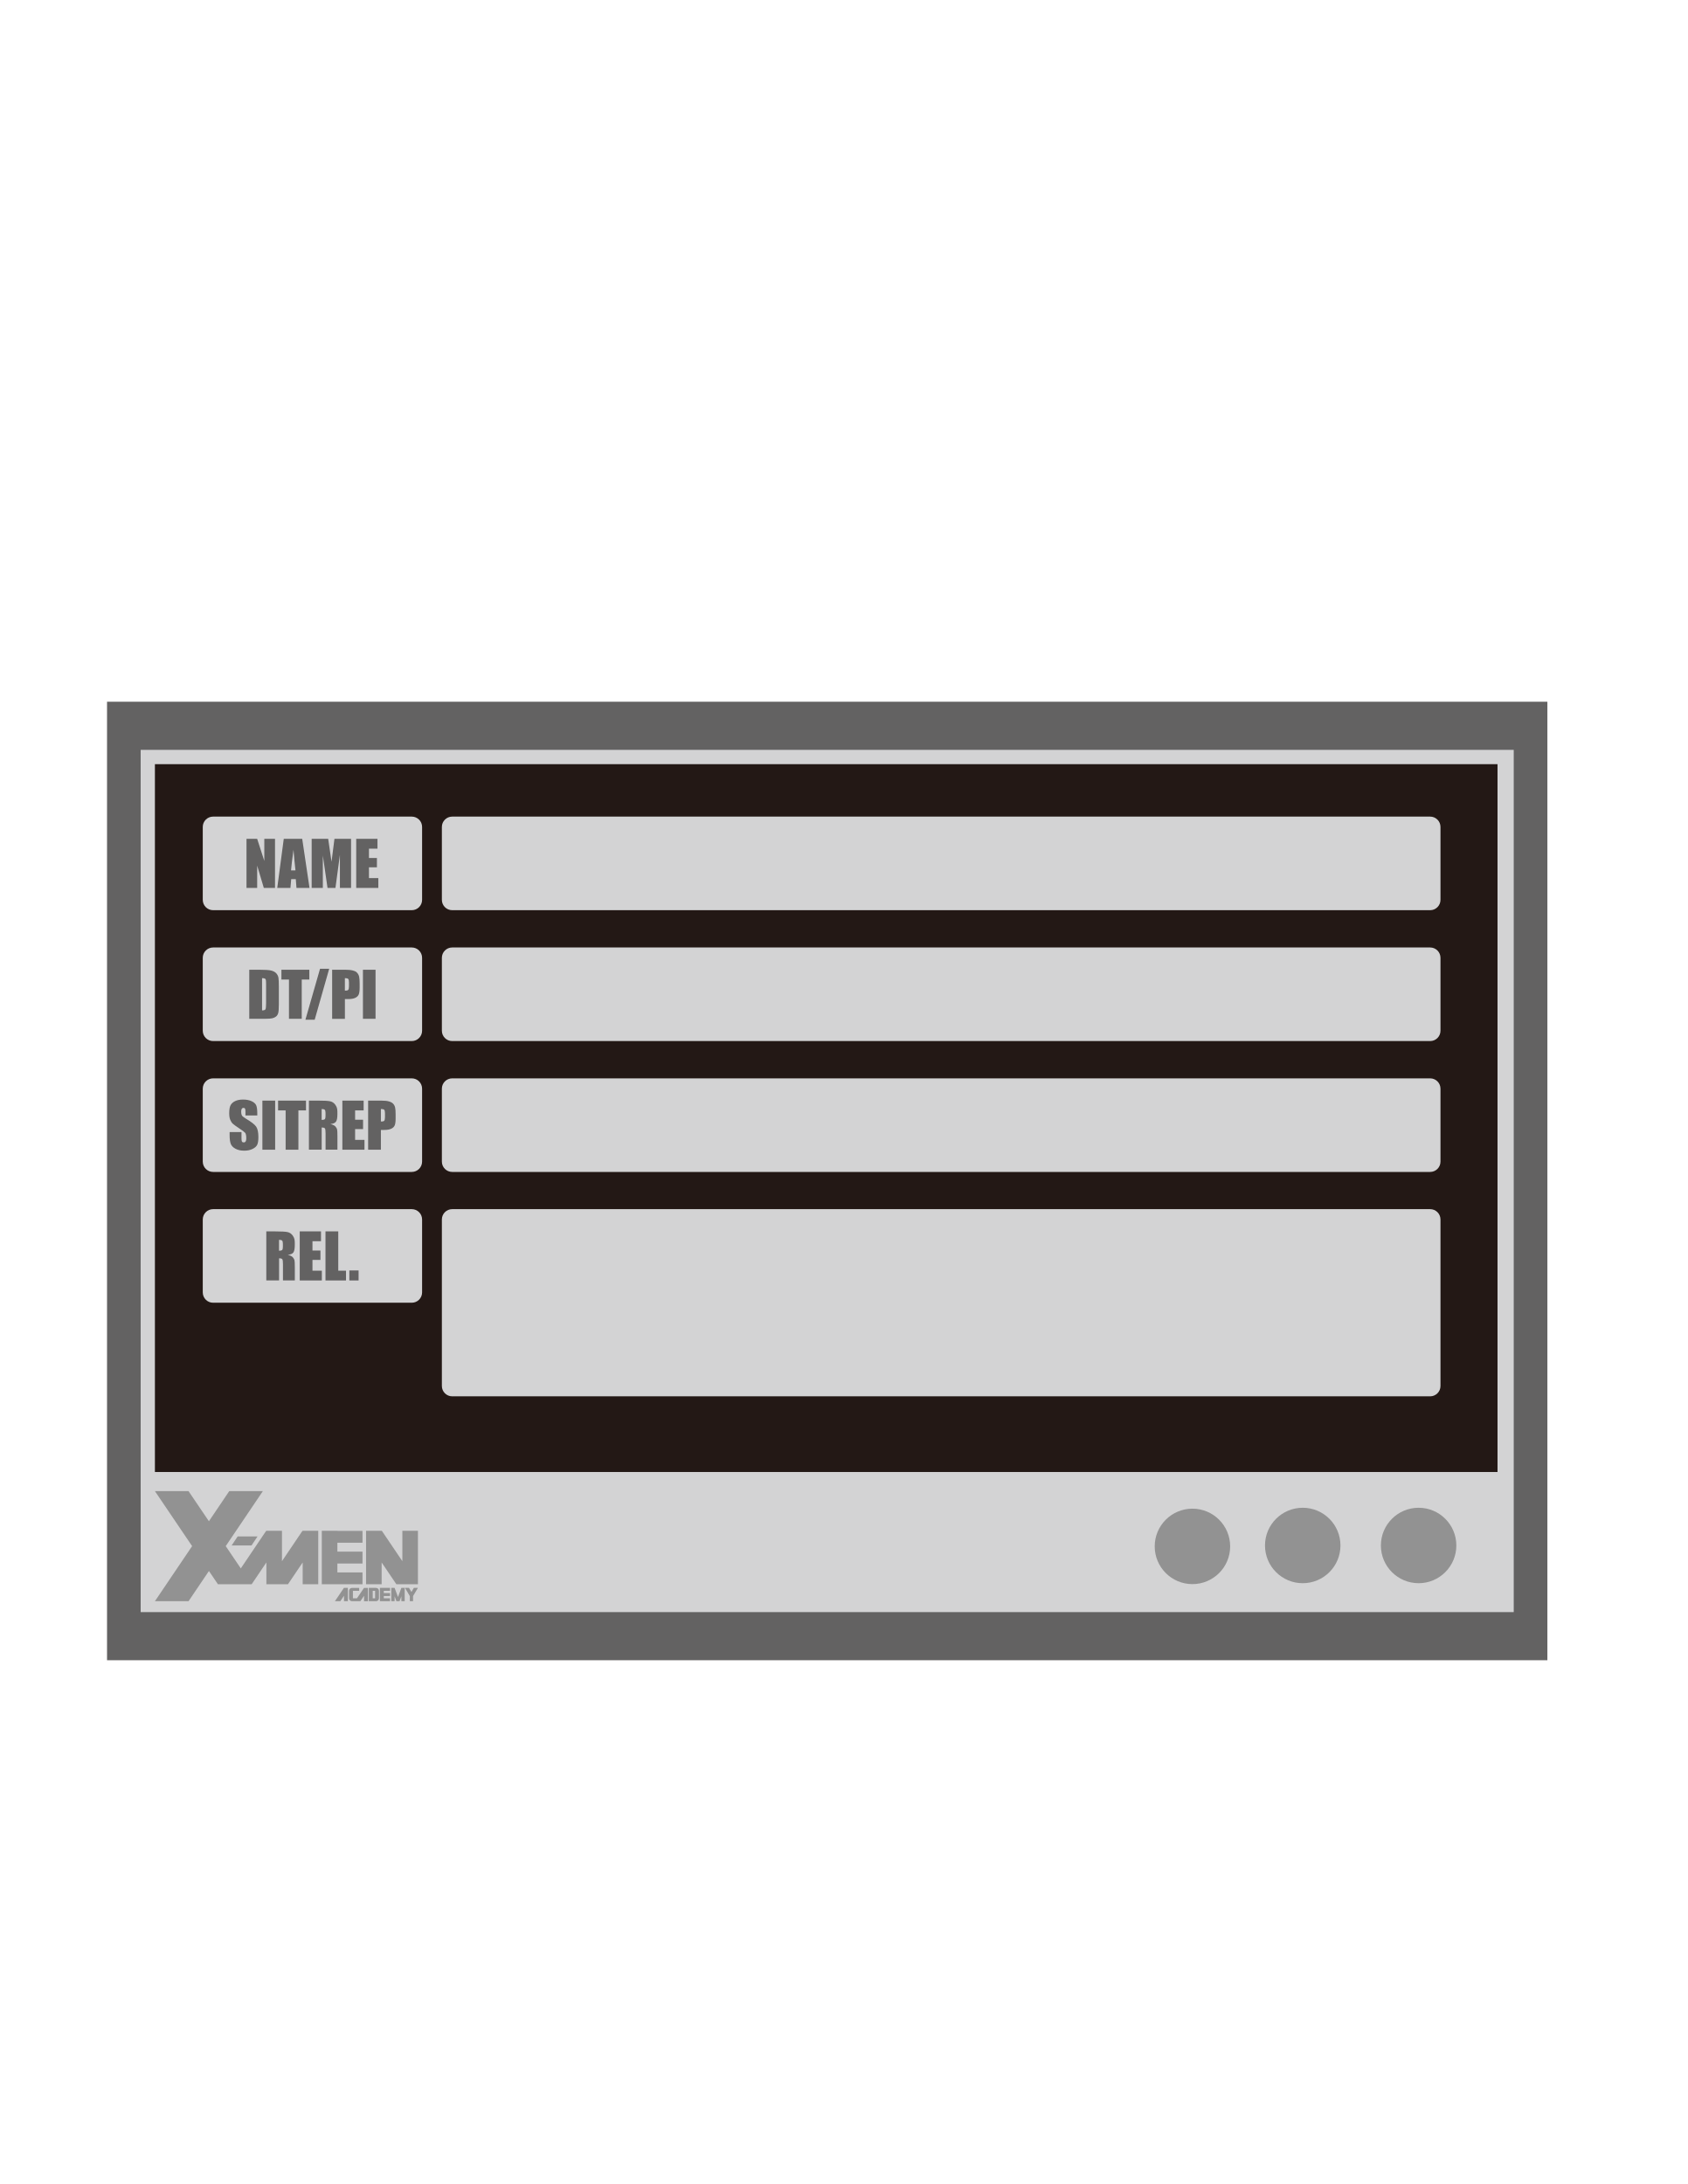
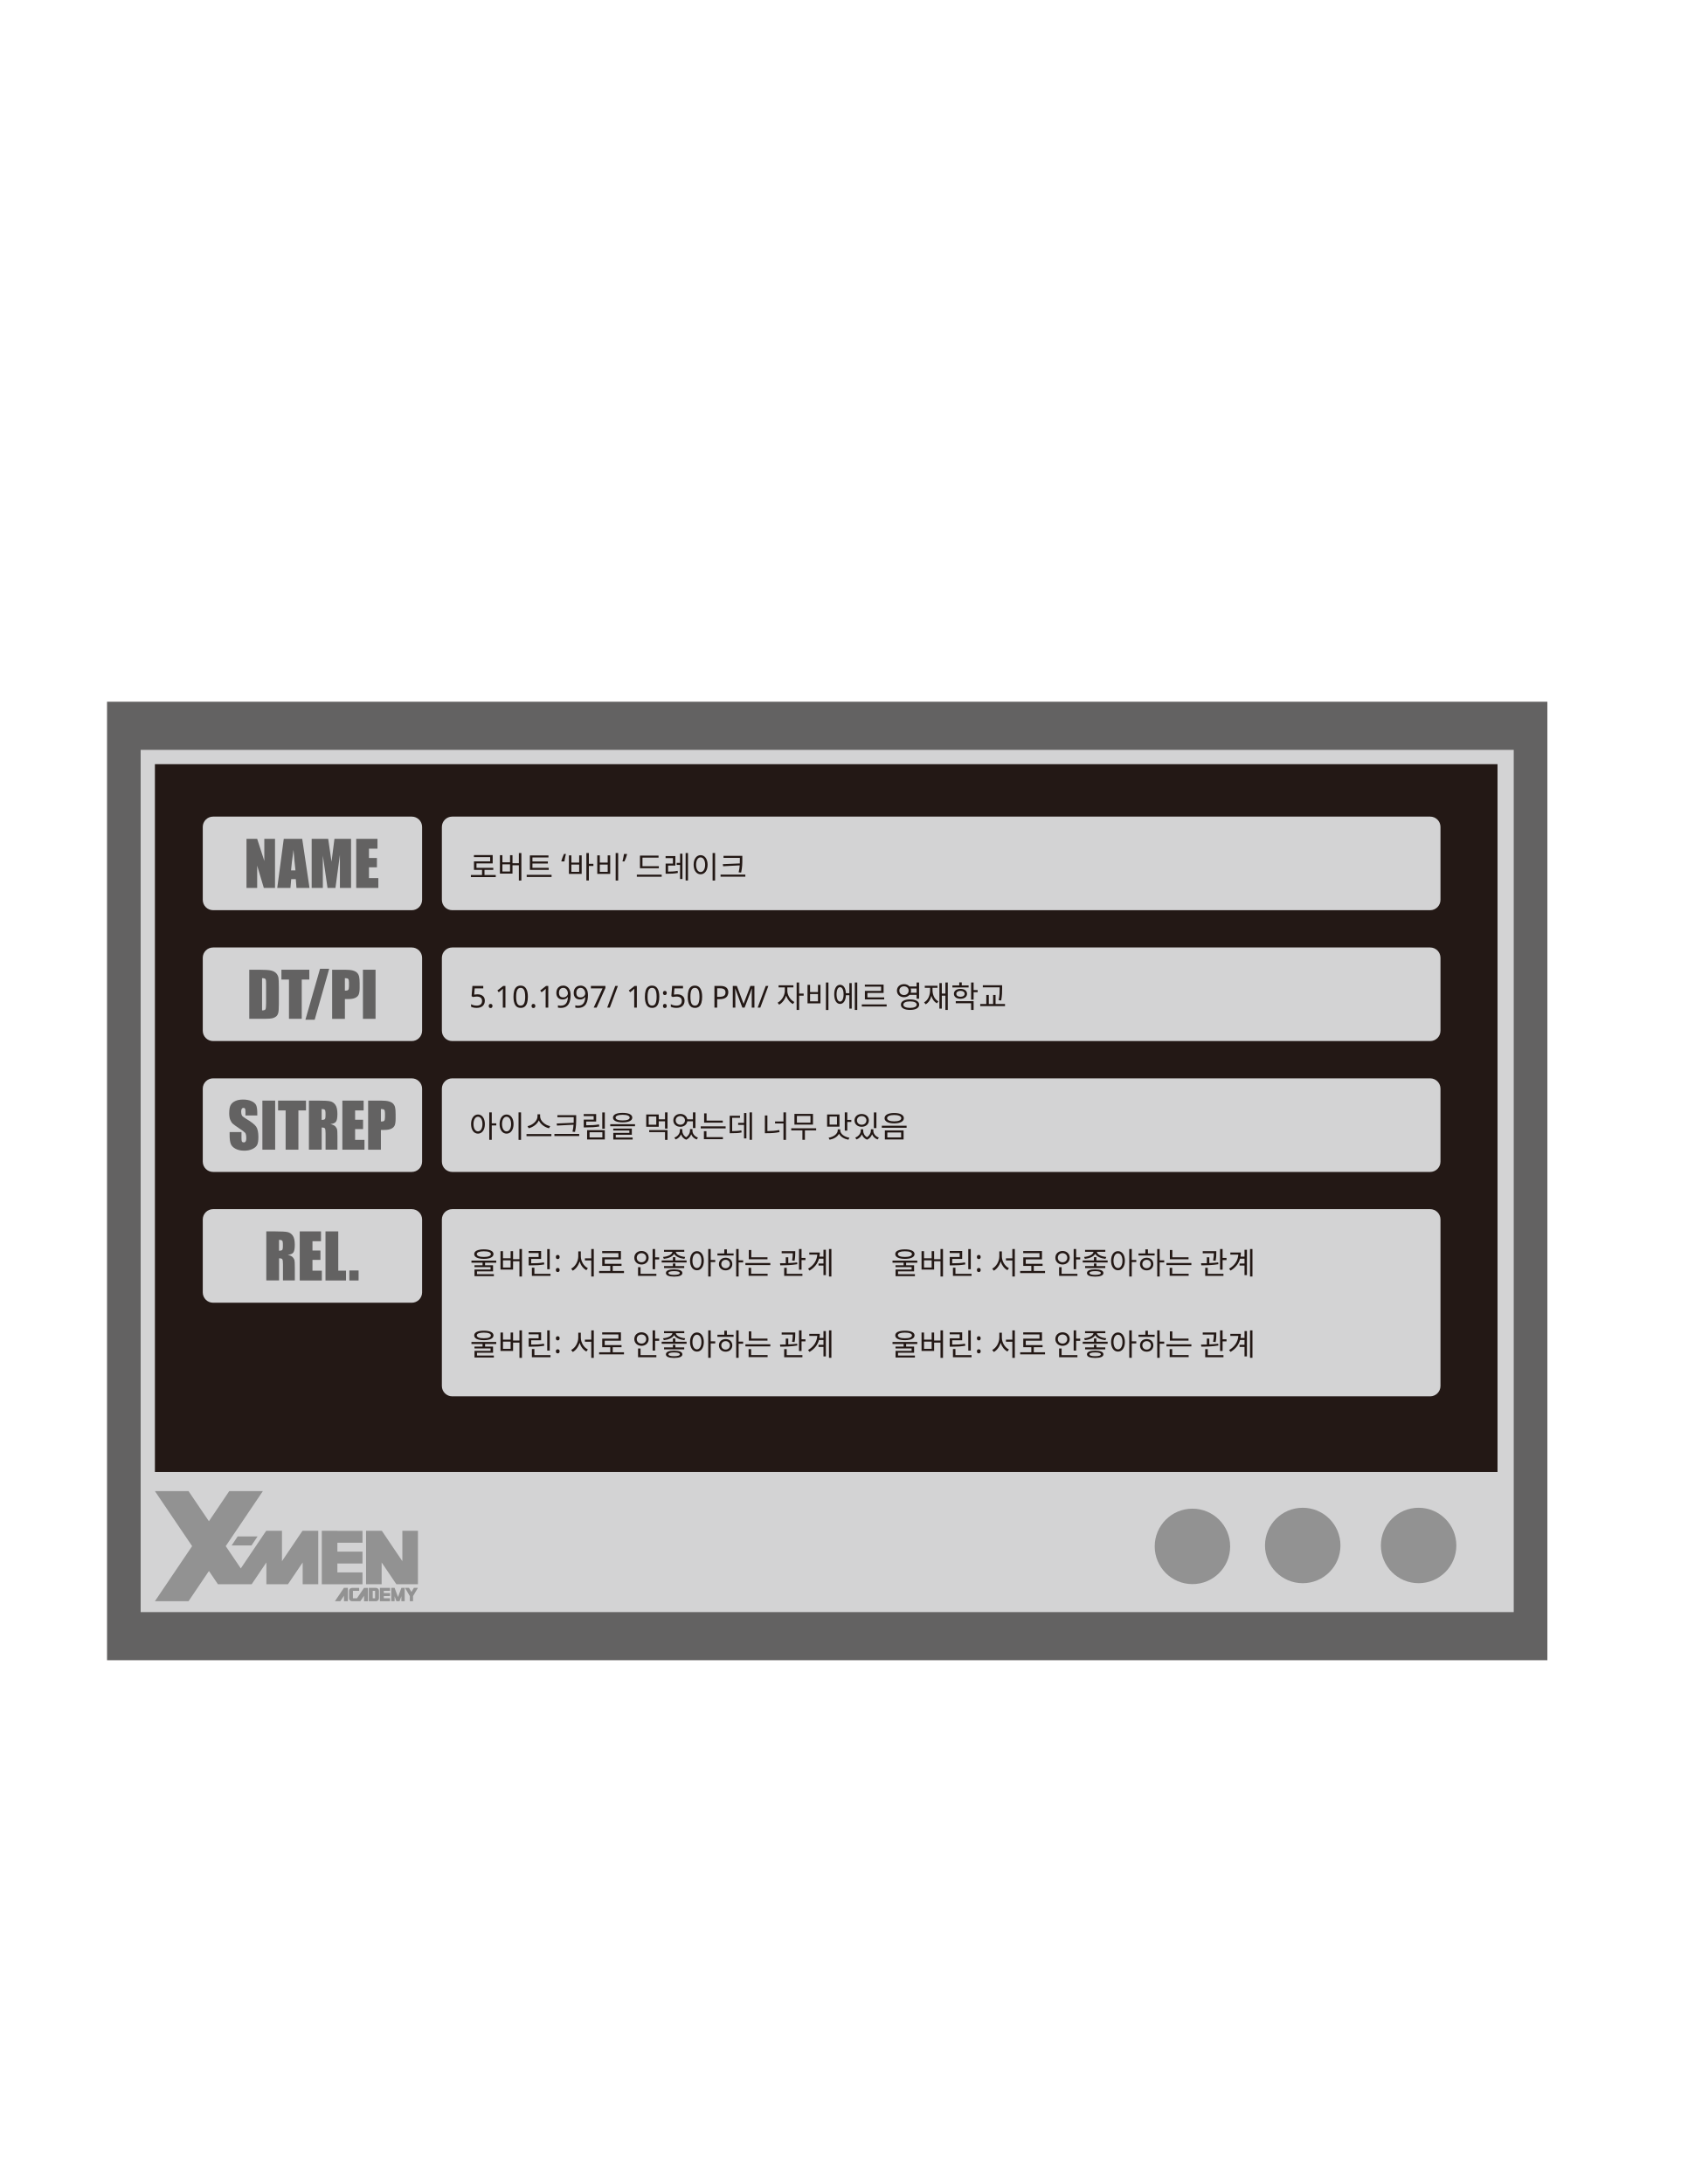
- <svg xmlns="http://www.w3.org/2000/svg" id="_레이어_1" data-name="레이어_1" viewBox="0 0 612 792">
+ <svg xmlns="http://www.w3.org/2000/svg" id="_레이어_1" data-name="레이어_1" version="1.1" viewBox="0 0 612 792">
  <defs>
-     <style>.st0{fill:#d3d3d4}.st2{fill:#929292}.st3{fill:#636262}</style>
+     <style>
+       .st0 {
+         font-family: NanumGothicExtraBold, NanumGothic;
+         font-size: 11px;
+       }
+ 
+       .st0, .st1 {
+         fill: #231815;
+       }
+ 
+       .st2 {
+         fill: #d3d3d4;
+       }
+ 
+       .st3 {
+         fill: #929292;
+       }
+ 
+       .st4 {
+         fill: #636262;
+       }
+     </style>
  </defs>
-   <path d="M38.81 254.47h522.26v347.59H38.81z" class="st3" />
-   <path d="M51 271.93h497.87v312.68H51z" class="st0" />
-   <path d="m109.75 555.2-.09-.05-7.42 10.99v-11.02h-5.65v.08l-.09-.05-9.19 13.61-5.46-8.08 13.46-19.94H83.12l-7.37 10.92-7.39-10.92H56.17l13.49 19.94-13.49 19.98h12.19l7.4-10.96 3.26 4.81h12.23l5.34-7.91v7.91h7.82l5.34-7.91v7.91h5.65v-19.39h-5.65zM145.89 555.12v11.02l-7.42-10.99-.09.05v-.08h-5.65v19.39h5.65v-7.91l5.34 7.91h7.82v-19.39zM131.44 574.51v-4.3h-9.11v-3.23h9.11v-4.3h-9.11v-3.23h9.11v-4.3h-9.11v-.03h-5.65v19.39h14.76" class="st2" />
-   <path d="m91.19 560.45 2.2-3.29h-7.21l-2.19 3.29zM124.73 575.84l-.03-.01-3.26 4.83h1.96l1.33-1.98v1.98h1.41v-4.84h-1.41zM132 575.84h-.02l-2.54 3.75h-1.47v-2.69h2.27v-1.07h-2.61c-.59 0-1.07.48-1.07 1.07v2.69c0 .59.48 1.07 1.07 1.07h3.04l1.33-1.97v1.98h1.41v-4.84H132v.02ZM136.34 575.82h-2.61v4.84h2.61c.59 0 1.07-.48 1.07-1.07v-2.69c0-.59-.48-1.07-1.07-1.07Zm-.33 3.77h-.86v-2.69h.86zM139.16 576.89h2.27v-1.07h-3.68v4.84h3.68v-1.07h-2.27v-.81h2.27v-1.07h-2.27zM145.54 575.82l-1.23 3.32-1.23-3.32h-1.2v4.84h1.2v-1.8l.66 1.8h1.13l.67-1.8v1.8h1.2v-4.84h-1.2M149.19 577.31l-.89-1.5h-1.47l1.77 2.99v1.86h1.17v-1.86l1.77-2.99h-1.47z" class="st2" />
-   <path d="M56.17 277.12h486.82V533.8H56.17z" style="fill:#231815" />
-   <circle cx="514.38" cy="560.45" r="13.68" class="st2" />
-   <circle cx="472.36" cy="560.45" r="13.68" class="st2" />
-   <circle cx="432.37" cy="560.78" r="13.68" class="st2" />
-   <rect width="362.09" height="33.94" x="160.22" y="296.13" class="st0" rx="3.75" ry="3.75" />
-   <rect width="79.53" height="33.94" x="73.52" y="296.13" class="st0" rx="3.75" ry="3.75" />
-   <path d="M99.72 304.2V322h-4.06l-2.41-8.09V322h-3.87v-17.8h3.87l2.59 8.01v-8.01h3.87ZM109.58 304.2l2.65 17.8h-4.73l-.25-3.2h-1.66l-.28 3.2h-4.78l2.36-17.8zm-2.45 11.44c-.23-2.02-.47-4.51-.71-7.47-.47 3.41-.77 5.9-.89 7.47h1.59ZM127.29 304.2V322h-4.04v-12.01L121.63 322h-2.87l-1.7-11.74V322h-4.05v-17.8H119c.18 1.07.36 2.33.55 3.78l.66 4.53 1.06-8.31zM129.15 304.2h7.72v3.56h-3.09v3.37h2.89v3.39h-2.89v3.91h3.4v3.56h-8.02v-17.8Z" class="st3" />
-   <rect width="362.09" height="33.94" x="160.22" y="343.59" class="st0" rx="3.75" ry="3.75" />
-   <rect width="79.53" height="33.94" x="73.52" y="343.59" class="st0" rx="3.75" ry="3.75" />
-   <path d="M90.4 351.66h3.46c2.24 0 3.75.1 4.53.31s1.39.54 1.8 1.01.67.99.77 1.57.15 1.71.15 3.39v6.23c0 1.6-.08 2.67-.23 3.2-.15.54-.41.96-.79 1.26s-.84.52-1.39.64-1.38.18-2.48.18h-5.84v-17.8Zm4.62 3.04v11.71c.67 0 1.08-.13 1.23-.4s.23-1 .23-2.18v-6.91c0-.81-.03-1.32-.08-1.55s-.17-.39-.35-.5-.53-.16-1.03-.16ZM112.16 351.66v3.56h-2.75v14.23h-4.63v-14.23h-2.74v-3.56h10.11ZM119.36 351.32l-5.26 18.48h-3.36l5.3-18.48h3.33ZM120.43 351.66h4.66q1.89 0 2.91.3c1.02.3 1.19.48 1.53.86.34.37.57.83.69 1.36s.18 1.35.18 2.47v1.55c0 1.14-.12 1.96-.35 2.48s-.67.92-1.29 1.2-1.45.42-2.46.42h-1.24v7.17h-4.63v-17.8Zm4.62 3.04v4.53c.13 0 .25.01.34.01.43 0 .72-.1.89-.31.16-.21.25-.64.25-1.3v-1.46c0-.61-.1-1-.29-1.19-.19-.18-.59-.27-1.19-.27ZM136.17 351.66v17.8h-4.57v-17.8z" class="st3" />
-   <rect width="362.09" height="33.94" x="160.22" y="391.05" class="st0" rx="3.75" ry="3.75" />
-   <rect width="362.09" height="67.88" x="160.22" y="438.48" class="st0" rx="3.75" ry="3.75" />
-   <rect width="79.53" height="33.94" x="73.52" y="391.05" class="st0" rx="3.75" ry="3.75" />
-   <path d="M93.3 404.51H89v-1.32c0-.62-.05-1.01-.16-1.18s-.29-.25-.55-.25c-.28 0-.49.11-.63.34s-.21.57-.21 1.03c0 .59.08 1.04.24 1.34.15.3.59.66 1.31 1.09 2.06 1.22 3.36 2.23 3.89 3.01s.8 2.05.8 3.79c0 1.27-.15 2.2-.44 2.8s-.87 1.1-1.72 1.51-1.84.61-2.97.61c-1.24 0-2.3-.23-3.17-.7-.88-.47-1.45-1.07-1.72-1.79-.27-.73-.41-1.75-.41-3.09v-1.17h4.3v2.17q0 1.005.18 1.29c.12.19.34.29.64.29s.54-.12.69-.36.23-.6.23-1.08c0-1.05-.14-1.73-.43-2.06-.29-.32-1.02-.86-2.17-1.62s-1.91-1.32-2.29-1.66c-.37-.34-.68-.82-.93-1.43s-.37-1.38-.37-2.33c0-1.36.17-2.36.52-2.99s.91-1.12 1.69-1.48 1.71-.53 2.81-.53c1.2 0 2.23.19 3.07.58q1.275.585 1.68 1.47c.27.59.41 1.59.41 3.01v.7ZM99.77 399.12v17.8h-4.63v-17.8zM110.95 399.12v3.56h-2.75v14.24h-4.63v-14.24h-2.74v-3.56h10.11ZM112 399.12h3.28c2.18 0 3.66.08 4.44.25q1.155.255 1.89 1.29c.735 1.035.73 1.8.73 3.31 0 1.38-.17 2.32-.52 2.79-.34.48-1.02.76-2.03.86.92.23 1.53.53 1.85.91s.51.73.59 1.05.12 1.2.12 2.63v4.69h-4.3v-5.91c0-.95-.08-1.54-.23-1.77s-.54-.34-1.18-.34v8.02h-4.63v-17.8Zm4.63 3.04v3.96c.52 0 .89-.07 1.09-.21.21-.14.31-.61.31-1.39v-.98q0-.84-.3-1.11c-.2-.18-.57-.26-1.1-.26ZM124.13 399.12h7.72v3.56h-3.09v3.38h2.89v3.39h-2.89v3.91h3.4v3.56h-8.02v-17.8ZM133.48 399.12h4.66q1.89 0 2.91.3c.68.2 1.19.48 1.53.86.34.37.57.83.69 1.36s.18 1.35.18 2.47v1.55c0 1.14-.12 1.96-.35 2.48s-.67.92-1.29 1.2-1.45.42-2.46.42h-1.24v7.17h-4.63v-17.8Zm4.63 3.04v4.53c.13 0 .25.01.34.01.43 0 .72-.1.89-.31.16-.21.25-.64.25-1.3v-1.46c0-.61-.1-1-.29-1.19-.19-.18-.59-.28-1.19-.28" class="st3" />
-   <rect width="79.53" height="33.94" x="73.52" y="438.48" class="st0" rx="3.75" ry="3.75" />
-   <path d="M96.55 446.55h3.28c2.18 0 3.66.08 4.44.25q1.155.255 1.89 1.29c.735 1.035.73 1.8.73 3.31 0 1.38-.17 2.32-.52 2.79-.34.48-1.02.76-2.03.86.92.23 1.53.53 1.85.91s.51.73.59 1.05.12 1.2.12 2.63v4.69h-4.3v-5.91c0-.95-.08-1.54-.23-1.77s-.54-.34-1.18-.34v8.02h-4.63v-17.8Zm4.62 3.05v3.96c.52 0 .89-.07 1.09-.21.21-.14.31-.61.31-1.39v-.98q0-.84-.3-1.11c-.2-.18-.57-.26-1.1-.26ZM108.67 446.55h7.72v3.56h-3.09v3.38h2.89v3.39h-2.89v3.91h3.4v3.56h-8.02v-17.8ZM122.65 446.55v14.24h2.81v3.56h-7.44v-17.8zM130.02 460.72v3.63h-3.35v-3.63z" class="st3" />
+   <rect class="st4" x="38.81" y="254.47" width="522.26" height="347.59" />
+   <rect class="st2" x="51" y="271.93" width="497.87" height="312.68" />
+   <g>
+     <polygon class="st3" points="109.75 555.2 109.66 555.15 102.24 566.14 102.24 555.12 96.59 555.12 96.59 555.2 96.5 555.15 87.31 568.76 81.85 560.68 95.31 540.74 83.12 540.74 75.75 551.66 68.36 540.74 56.17 540.74 69.66 560.68 56.17 580.66 68.36 580.66 75.76 569.7 79.02 574.51 83.43 574.51 91.21 574.51 91.25 574.51 96.59 566.6 96.59 574.51 102.24 574.51 104.41 574.51 109.75 566.6 109.75 574.51 115.4 574.51 115.4 555.12 109.75 555.12 109.75 555.2" />
+     <polygon class="st3" points="145.89 555.12 145.89 566.14 138.47 555.15 138.38 555.2 138.38 555.12 132.73 555.12 132.73 574.51 138.38 574.51 138.38 566.6 143.72 574.51 145.89 574.51 151.54 574.51 151.54 555.12 145.89 555.12" />
+     <polygon class="st3" points="131.44 574.51 131.44 570.21 122.33 570.21 122.33 566.98 131.44 566.98 131.44 562.68 122.33 562.68 122.33 559.45 131.44 559.45 131.44 555.15 122.33 555.15 122.33 555.12 116.68 555.12 116.68 574.51 116.71 574.51 122.33 574.51 131.44 574.51" />
+     <polygon class="st3" points="91.19 560.45 93.39 557.16 86.18 557.16 83.99 560.45 91.19 560.45" />
+     <polygon class="st3" points="124.73 575.84 124.7 575.83 121.44 580.66 123.4 580.66 124.73 578.68 124.73 580.66 126.14 580.66 126.14 575.82 124.73 575.82 124.73 575.84" />
+     <path class="st3" d="M132,575.84h-.02s-2.54,3.75-2.54,3.75h-1.47v-2.69h2.27v-1.07h-2.61c-.59,0-1.07.48-1.07,1.07v2.69c0,.59.48,1.07,1.07,1.07h2.61s.43,0,.43,0l1.33-1.97v1.98h1.41v-4.84h-1.41v.02Z" />
+     <path class="st3" d="M136.34,575.82h-2.61v4.84h2.61c.59,0,1.07-.48,1.07-1.07v-2.69c0-.59-.48-1.07-1.07-1.07ZM136.01,579.59h-.86v-2.69h.86v2.69Z" />
+     <polygon class="st3" points="139.16 576.89 141.43 576.89 141.43 575.82 139.16 575.82 137.75 575.82 137.75 575.82 137.75 580.66 137.75 580.66 139.16 580.66 141.43 580.66 141.43 579.59 139.16 579.59 139.16 578.78 141.43 578.78 141.43 577.71 139.16 577.71 139.16 576.89" />
+     <polygon class="st3" points="145.54 575.82 144.31 579.14 143.08 575.82 141.94 575.82 141.88 575.82 141.88 580.66 143.08 580.66 143.08 578.86 143.74 580.66 144.87 580.66 145.54 578.86 145.54 580.66 146.74 580.66 146.74 575.82 146.67 575.82 145.54 575.82" />
+     <polygon class="st3" points="149.19 577.31 148.3 575.81 146.83 575.81 148.6 578.8 148.6 580.66 149.77 580.66 149.77 578.8 151.54 575.81 150.07 575.81 149.19 577.31" />
+   </g>
+   <rect class="st1" x="56.17" y="277.12" width="486.82" height="256.68" />
+   <circle class="st3" cx="514.38" cy="560.45" r="13.68" />
+   <circle class="st3" cx="472.36" cy="560.45" r="13.68" />
+   <circle class="st3" cx="432.37" cy="560.78" r="13.68" />
+   <rect class="st2" x="160.22" y="296.13" width="362.09" height="33.94" rx="3.75" ry="3.75" />
+   <g>
+     <rect class="st2" x="73.52" y="296.13" width="79.53" height="33.94" rx="3.75" ry="3.75" />
+     <g>
+       <path class="st4" d="M99.72,304.2v17.8h-4.06l-2.41-8.09v8.09h-3.87v-17.8h3.87l2.59,8.01v-8.01h3.87Z" />
+       <path class="st4" d="M109.58,304.2l2.65,17.8h-4.73l-.25-3.2h-1.66l-.28,3.2h-4.78l2.36-17.8h6.69ZM107.13,315.64c-.23-2.02-.47-4.51-.71-7.47-.47,3.41-.77,5.9-.89,7.47h1.59Z" />
+       <path class="st4" d="M127.29,304.2v17.8h-4.04v-12.01s-1.62,12.01-1.62,12.01h-2.87l-1.7-11.74v11.74h-4.05v-17.8h5.99c.18,1.07.36,2.33.55,3.78l.66,4.53,1.06-8.31h6.02Z" />
+       <path class="st4" d="M129.15,304.2h7.72v3.56h-3.09v3.37h2.89v3.39h-2.89v3.91h3.4v3.56h-8.02v-17.8Z" />
+     </g>
+   </g>
+   <rect class="st2" x="160.22" y="343.59" width="362.09" height="33.94" rx="3.75" ry="3.75" />
+   <g>
+     <rect class="st2" x="73.52" y="343.59" width="79.53" height="33.94" rx="3.75" ry="3.75" />
+     <g>
+       <path class="st4" d="M90.4,351.66h3.46c2.24,0,3.75.1,4.53.31s1.39.54,1.8,1.01c.41.47.67.99.77,1.57s.15,1.71.15,3.39v6.23c0,1.6-.08,2.67-.23,3.2-.15.54-.41.96-.79,1.26s-.84.52-1.39.64c-.55.12-1.38.18-2.48.18h-5.84v-17.8ZM95.02,354.7v11.71c.67,0,1.08-.13,1.23-.4s.23-1,.23-2.18v-6.91c0-.81-.03-1.32-.08-1.55s-.17-.39-.35-.5c-.18-.11-.53-.16-1.03-.16Z" />
+       <path class="st4" d="M112.16,351.66v3.56h-2.75v14.23h-4.63v-14.23h-2.74v-3.56h10.11Z" />
+       <path class="st4" d="M119.36,351.32l-5.26,18.48h-3.36l5.3-18.48h3.33Z" />
+       <path class="st4" d="M120.43,351.66h4.66c1.26,0,2.23.1,2.91.3s1.19.48,1.53.86c.34.37.57.83.69,1.36.12.53.18,1.35.18,2.47v1.55c0,1.14-.12,1.96-.35,2.48-.23.52-.67.92-1.29,1.2s-1.45.42-2.46.42h-1.24v7.17h-4.63v-17.8ZM125.05,354.7v4.53c.13,0,.25.01.34.01.43,0,.72-.1.89-.31.16-.21.25-.64.25-1.3v-1.46c0-.61-.1-1-.29-1.19-.19-.18-.59-.27-1.19-.27Z" />
+       <path class="st4" d="M136.17,351.66v17.8h-4.57v-17.8h4.57Z" />
+     </g>
+   </g>
+   <rect class="st2" x="160.22" y="391.05" width="362.09" height="33.94" rx="3.75" ry="3.75" />
+   <rect class="st2" x="160.22" y="438.48" width="362.09" height="67.88" rx="3.75" ry="3.75" />
+   <g>
+     <rect class="st2" x="73.52" y="391.05" width="79.53" height="33.94" rx="3.75" ry="3.75" />
+     <g>
+       <path class="st4" d="M93.3,404.51h-4.3v-1.32c0-.62-.05-1.01-.16-1.18-.11-.17-.29-.25-.55-.25-.28,0-.49.11-.63.34-.14.23-.21.57-.21,1.03,0,.59.08,1.04.24,1.34.15.3.59.66,1.31,1.09,2.06,1.22,3.36,2.23,3.89,3.01.53.78.8,2.05.8,3.79,0,1.27-.15,2.2-.44,2.8s-.87,1.1-1.72,1.51c-.85.41-1.84.61-2.97.61-1.24,0-2.3-.23-3.17-.7-.88-.47-1.45-1.07-1.72-1.79-.27-.73-.41-1.75-.41-3.09v-1.17h4.3v2.17c0,.67.06,1.1.18,1.29.12.19.34.29.64.29s.54-.12.69-.36.23-.6.23-1.08c0-1.05-.14-1.73-.43-2.06-.29-.32-1.02-.86-2.17-1.62-1.15-.76-1.91-1.32-2.29-1.66-.37-.34-.68-.82-.93-1.43-.25-.61-.37-1.38-.37-2.33,0-1.36.17-2.36.52-2.99.35-.63.91-1.12,1.69-1.48s1.71-.53,2.81-.53c1.2,0,2.23.19,3.07.58.85.39,1.41.88,1.68,1.47.27.59.41,1.59.41,3.01v.7Z" />
+       <path class="st4" d="M99.77,399.12v17.8h-4.63v-17.8h4.63Z" />
+       <path class="st4" d="M110.95,399.12v3.56h-2.75v14.24h-4.63v-14.24h-2.74v-3.56h10.11Z" />
+       <path class="st4" d="M112,399.12h3.28c2.18,0,3.66.08,4.44.25.77.17,1.4.6,1.89,1.29s.73,1.8.73,3.31c0,1.38-.17,2.32-.52,2.79-.34.48-1.02.76-2.03.86.92.23,1.53.53,1.85.91s.51.73.59,1.05c.08.32.12,1.2.12,2.63v4.69h-4.3v-5.91c0-.95-.08-1.54-.23-1.77-.15-.23-.54-.34-1.18-.34v8.02h-4.63v-17.8ZM116.63,402.16v3.96c.52,0,.89-.07,1.09-.21.21-.14.31-.61.31-1.39v-.98c0-.56-.1-.93-.3-1.11-.2-.18-.57-.26-1.1-.26Z" />
+       <path class="st4" d="M124.13,399.12h7.72v3.56h-3.09v3.38h2.89v3.39h-2.89v3.91h3.4v3.56h-8.02v-17.8Z" />
+       <path class="st4" d="M133.48,399.12h4.66c1.26,0,2.23.1,2.91.3.68.2,1.19.48,1.53.86.34.37.57.83.69,1.36.12.53.18,1.35.18,2.47v1.55c0,1.14-.12,1.96-.35,2.48-.23.52-.67.92-1.29,1.2s-1.45.42-2.46.42h-1.24v7.17h-4.63v-17.8ZM138.11,402.16v4.53c.13,0,.25.01.34.01.43,0,.72-.1.89-.31.16-.21.25-.64.25-1.3v-1.46c0-.61-.1-1-.29-1.19-.19-.18-.59-.28-1.19-.28Z" />
+     </g>
+   </g>
+   <g>
+     <rect class="st2" x="73.52" y="438.48" width="79.53" height="33.94" rx="3.75" ry="3.75" />
+     <g>
+       <path class="st4" d="M96.55,446.55h3.28c2.18,0,3.66.08,4.44.25.77.17,1.4.6,1.89,1.29s.73,1.8.73,3.31c0,1.38-.17,2.32-.52,2.79-.34.48-1.02.76-2.03.86.92.23,1.53.53,1.85.91s.51.73.59,1.05c.08.32.12,1.2.12,2.63v4.69h-4.3v-5.91c0-.95-.08-1.54-.23-1.77-.15-.23-.54-.34-1.18-.34v8.02h-4.63v-17.8ZM101.17,449.6v3.96c.52,0,.89-.07,1.09-.21.21-.14.31-.61.31-1.39v-.98c0-.56-.1-.93-.3-1.11-.2-.18-.57-.26-1.1-.26Z" />
+       <path class="st4" d="M108.67,446.55h7.72v3.56h-3.09v3.38h2.89v3.39h-2.89v3.91h3.4v3.56h-8.02v-17.8Z" />
+       <path class="st4" d="M122.65,446.55v14.24h2.81v3.56h-7.44v-17.8h4.63Z" />
+       <path class="st4" d="M130.02,460.72v3.63h-3.35v-3.63h3.35Z" />
+     </g>
+   </g>
+   <text class="st0" transform="translate(170.19 318.44)">
+     <tspan x="0" y="0">로버트 ‘바비’ 드레이크</tspan>
+   </text>
+   <text class="st0" transform="translate(170.12 365.39)">
+     <tspan x="0" y="0">5.10.1997/ 10:50 PM/ 자비에르 영재학교</tspan>
+   </text>
+   <text class="st0" transform="translate(170.12 412.49)">
+     <tspan x="0" y="0">아이스크림을 먹었는데 너무 맛있음</tspan>
+   </text>
+   <text class="st0" transform="translate(170.4 462.04)">
+     <tspan x="0" y="0">울버린: 서로 안좋아하는 관계</tspan>
+   </text>
+   <text class="st0" transform="translate(323.07 462.04)">
+     <tspan x="0" y="0">울버린: 서로 안좋아하는 관계</tspan>
+   </text>
+   <text class="st0" transform="translate(170.4 491.53)">
+     <tspan x="0" y="0">울버린: 서로 안좋아하는 관계</tspan>
+   </text>
+   <text class="st0" transform="translate(323.07 491.53)">
+     <tspan x="0" y="0">울버린: 서로 안좋아하는 관계</tspan>
+   </text>
</svg>
